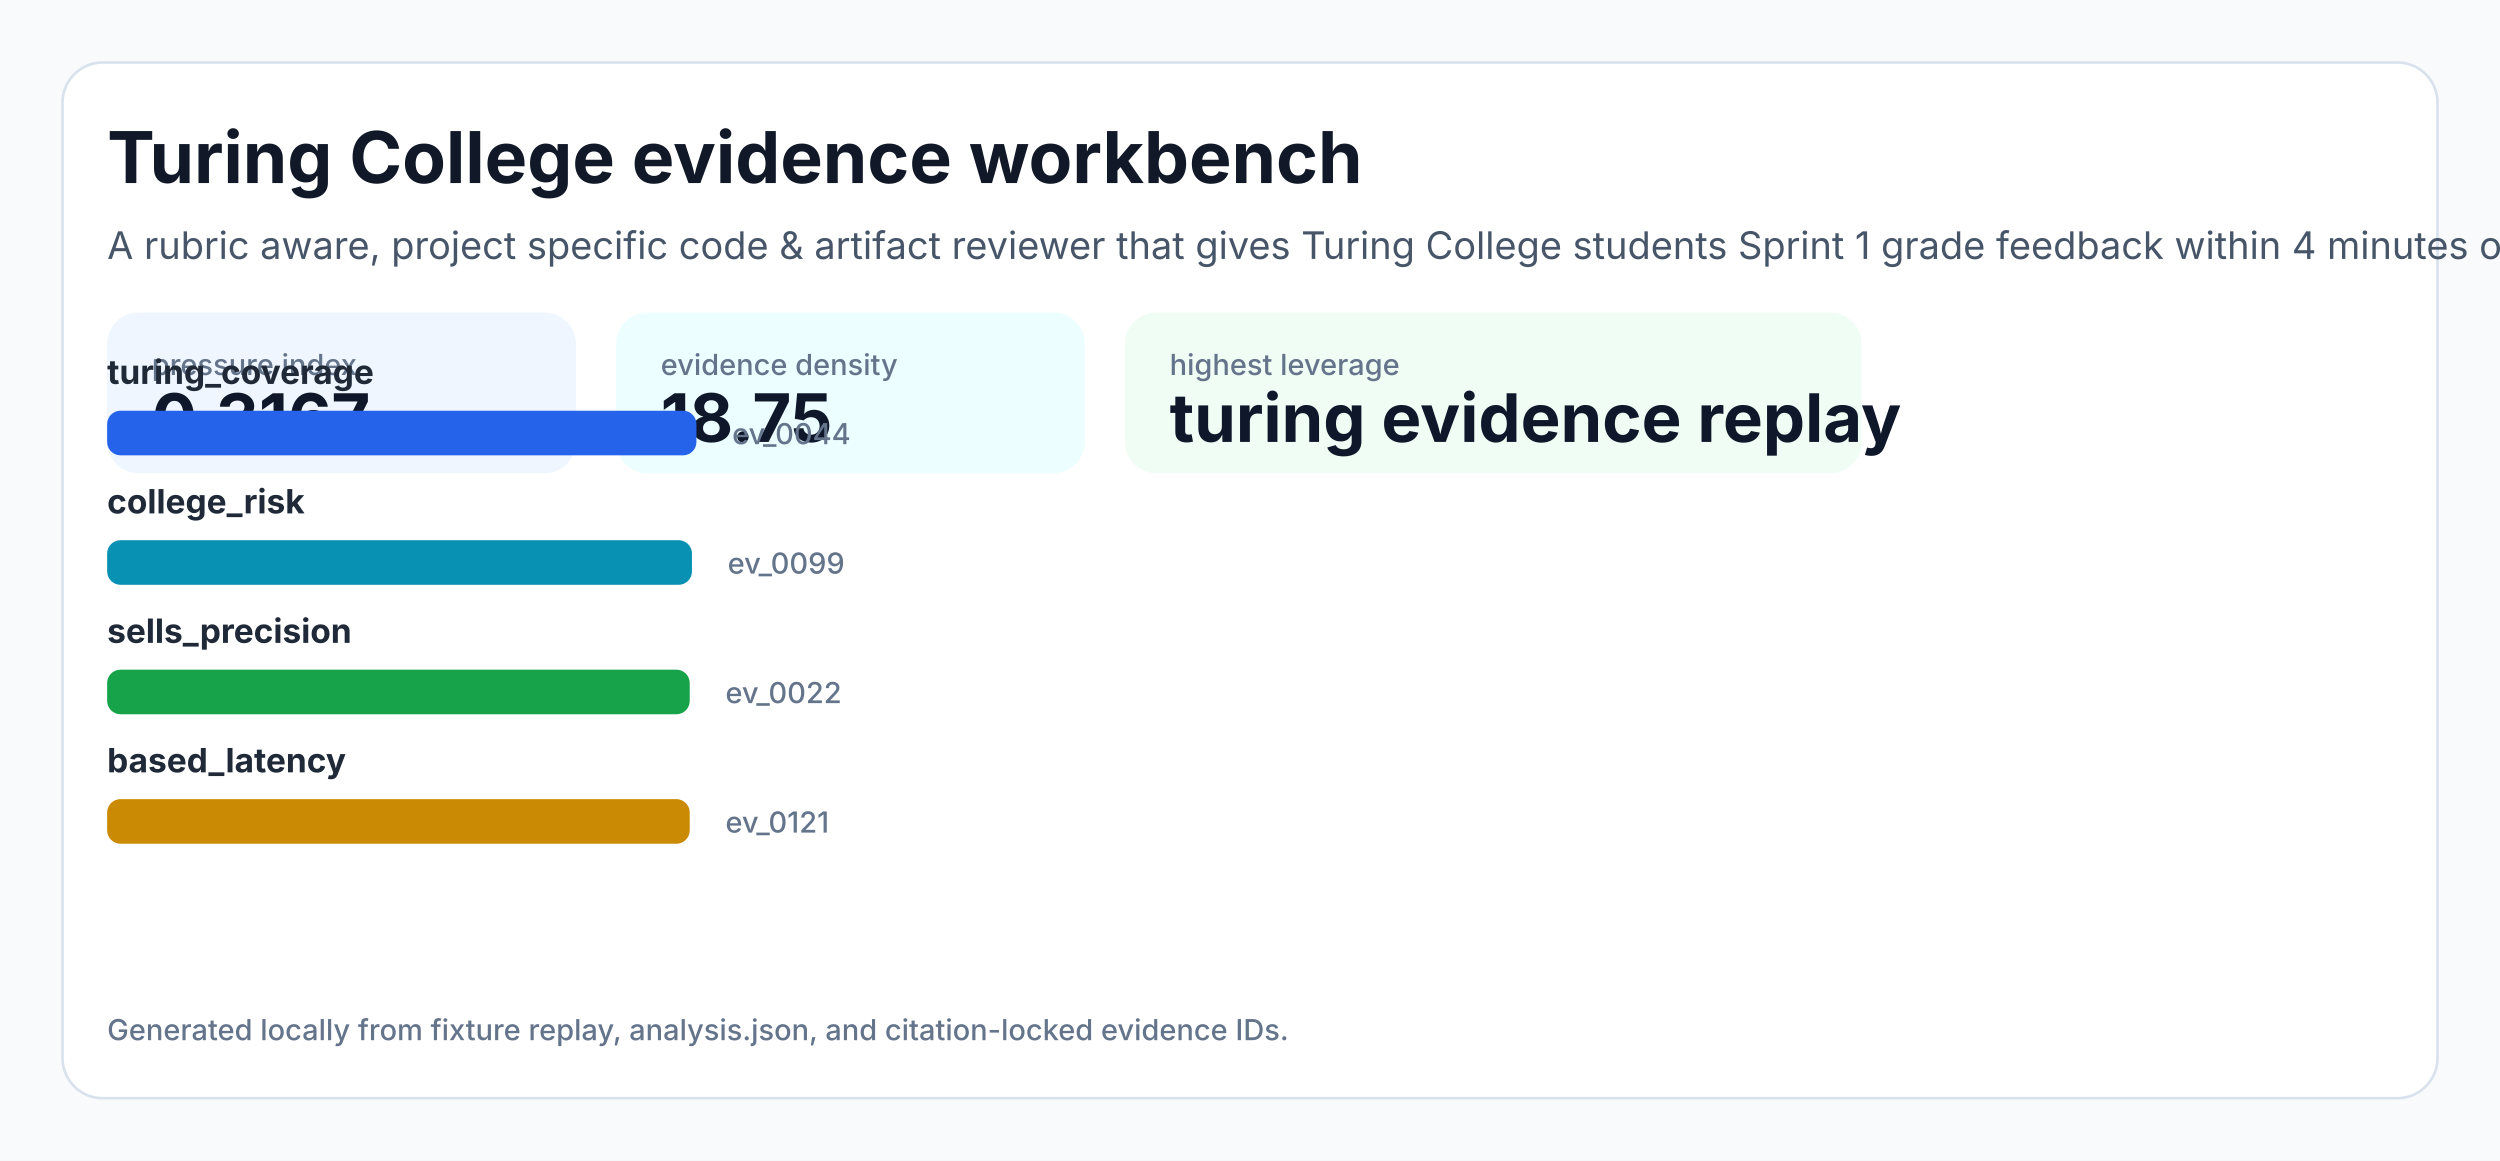
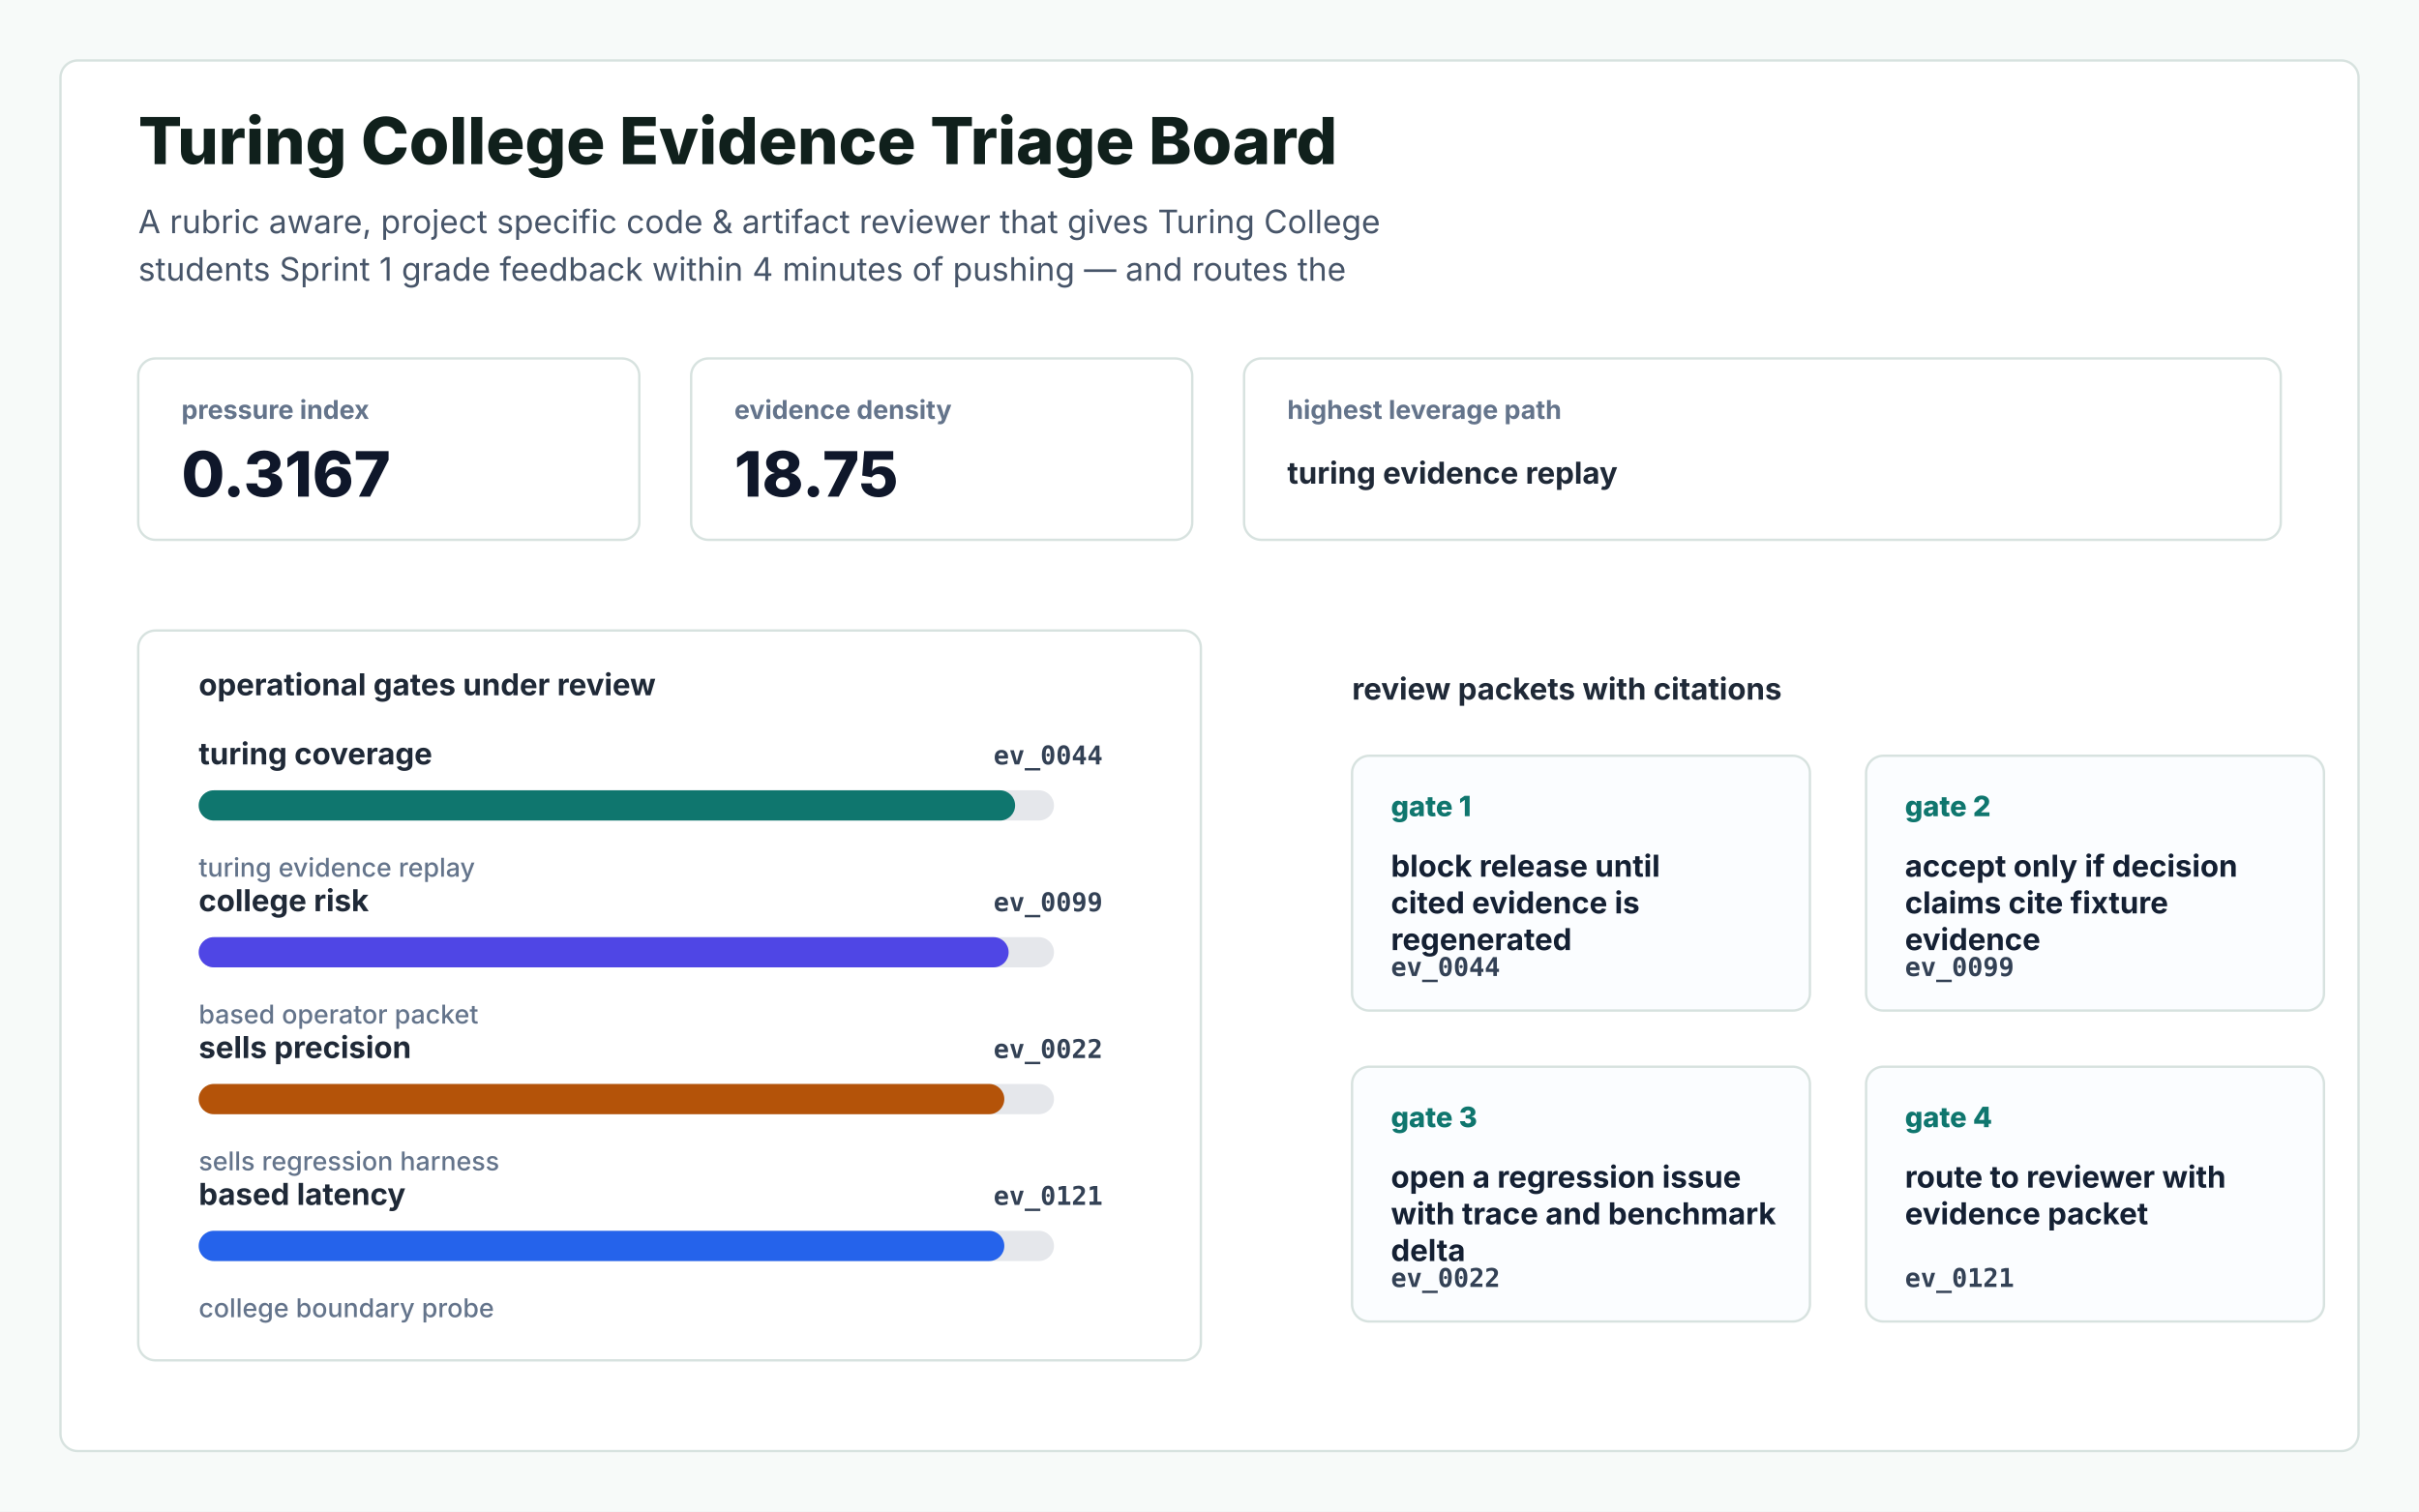
- <svg xmlns="http://www.w3.org/2000/svg" width="1120" height="520" viewBox="0 0 1120 520" role="img" aria-label="Turing College project working dashboard preview">
+ <svg xmlns="http://www.w3.org/2000/svg" width="1120" height="700" viewBox="0 0 1120 700" role="img" aria-label="Turing College visual evidence dashboard">
  <defs>
    <style>
-       .bg { fill: #f8fafc; }
-       .panel { fill: #ffffff; stroke: #d9e2ec; stroke-width: 1.2; }
-       .title { font: 700 32px -apple-system, BlinkMacSystemFont, "Segoe UI", sans-serif; fill: #111827; }
-       .sub { font: 400 17px -apple-system, BlinkMacSystemFont, "Segoe UI", sans-serif; fill: #475569; }
-       .label { font: 650 15px -apple-system, BlinkMacSystemFont, "Segoe UI", sans-serif; fill: #1f2937; }
-       .small { font: 500 13px -apple-system, BlinkMacSystemFont, "Segoe UI", sans-serif; fill: #64748b; }
-       .metric { font: 750 30px -apple-system, BlinkMacSystemFont, "Segoe UI", sans-serif; fill: #0f172a; }
+       .bg { fill:#f7faf9; }
+       .panel { fill:#ffffff; stroke:#d7e2df; stroke-width:1.1; }
+       .card { fill:#ffffff; stroke:#d7e2df; stroke-width:1.1; }
+       .actioncard { fill:#fbfdff; stroke:#d7e2df; stroke-width:1.1; }
+       .title { font:760 30px -apple-system,BlinkMacSystemFont,"Segoe UI",sans-serif; fill:#10201c; }
+       .sub { font:420 15px -apple-system,BlinkMacSystemFont,"Segoe UI",sans-serif; fill:#475569; }
+       .label { font:700 14px -apple-system,BlinkMacSystemFont,"Segoe UI",sans-serif; fill:#1f2937; }
+       .caption { font:500 12px -apple-system,BlinkMacSystemFont,"Segoe UI",sans-serif; fill:#64748b; }
+       .small { font:650 12px -apple-system,BlinkMacSystemFont,"Segoe UI",sans-serif; fill:#64748b; }
+       .metric { font:780 29px -apple-system,BlinkMacSystemFont,"Segoe UI",sans-serif; fill:#0f172a; }
+       .rank { font:760 13px -apple-system,BlinkMacSystemFont,"Segoe UI",sans-serif; fill:#0f766e; }
+       .cardtext { font:650 14px -apple-system,BlinkMacSystemFont,"Segoe UI",sans-serif; fill:#142033; }
+       .mono { font:700 12px ui-monospace,SFMono-Regular,Menlo,monospace; fill:#334155; }
    </style>
  </defs>
-   <rect class="bg" width="1120" height="520" rx="0" />
-   <rect class="panel" x="28" y="28" width="1064" height="464" rx="18" />
-   <text class="title" x="48" y="82">Turing College evidence workbench</text>
-   <text class="sub" x="48" y="116">A rubric aware, project specific code &amp; artifact reviewer that gives Turing College students Sprint 1 grade feedback within 4 minutes of pushing - and routes the genuinely stuck cases to human mentors with the right context attached.</text>
-   <rect x="48" y="140" width="210" height="72" rx="14" fill="#eff6ff" />
-   <text class="small" x="68" y="168">pressure index</text>
-   <text class="metric" x="68" y="198">0.3167</text>
-   <rect x="276" y="140" width="210" height="72" rx="14" fill="#ecfeff" />
-   <text class="small" x="296" y="168">evidence density</text>
-   <text class="metric" x="296" y="198">18.75</text>
-   <rect x="504" y="140" width="330" height="72" rx="14" fill="#f0fdf4" />
-   <text class="small" x="524" y="168">highest leverage</text>
-   <text class="metric" x="524" y="198">turing evidence replay</text>
-   <text x="48" y="172" class="label">turing_coverage</text>
-   <rect x="48" y="184" width="264" height="20" rx="6" fill="#2563eb" />
-   <text x="328" y="199" class="small">ev_0044</text>
-   <text x="48" y="230" class="label">college_risk</text>
-   <rect x="48" y="242" width="262" height="20" rx="6" fill="#0891b2" />
-   <text x="326" y="257" class="small">ev_0099</text>
-   <text x="48" y="288" class="label">sells_precision</text>
-   <rect x="48" y="300" width="261" height="20" rx="6" fill="#16a34a" />
-   <text x="325" y="315" class="small">ev_0022</text>
-   <text x="48" y="346" class="label">based_latency</text>
-   <rect x="48" y="358" width="261" height="20" rx="6" fill="#ca8a04" />
-   <text x="325" y="373" class="small">ev_0121</text>
-   <text class="small" x="48" y="466">Generated locally from fixture replay, analysis.json, and citation-locked evidence IDs.</text>
+   <rect class="bg" width="1120" height="700" />
+   <rect class="panel" x="28" y="28" width="1064" height="644" rx="8" />
+   <text class="title" x="64" y="76">Turing College Evidence Triage Board</text>
+   <text class="sub" x="64" y="108">
+     <tspan x="64" dy="0">A rubric aware, project specific code &amp; artifact reviewer that gives Turing College</tspan>
+     <tspan x="64" dy="22">students Sprint 1 grade feedback within 4 minutes of pushing — and routes the</tspan>
+   </text>
+   <rect class="card" x="64" y="166" width="232" height="84" rx="8" />
+   <text class="small" x="84" y="194">pressure index</text>
+   <text class="metric" x="84" y="230">0.3167</text>
+   <rect class="card" x="320" y="166" width="232" height="84" rx="8" />
+   <text class="small" x="340" y="194">evidence density</text>
+   <text class="metric" x="340" y="230">18.75</text>
+   <rect class="card" x="576" y="166" width="480" height="84" rx="8" />
+   <text class="small" x="596" y="194">highest leverage path</text>
+   <text class="label" x="596" y="224">
+     <tspan x="596" dy="0">turing evidence replay</tspan>
+   </text>
+   <rect class="card" x="64" y="292" width="492" height="338" rx="8" />
+   <text class="label" x="92" y="322">operational gates under review</text>
+   <text x="92" y="354" class="label">turing coverage</text>
+   <text x="460" y="354" class="mono">ev_0044</text>
+   <rect x="92" y="366" width="396" height="14" rx="7" fill="#e5e7eb" />
+   <rect x="92" y="366" width="378" height="14" rx="7" fill="#0f766e" />
+   <text x="92" y="406" class="caption">turing evidence replay</text>
+   <text x="92" y="422" class="label">college risk</text>
+   <text x="460" y="422" class="mono">ev_0099</text>
+   <rect x="92" y="434" width="396" height="14" rx="7" fill="#e5e7eb" />
+   <rect x="92" y="434" width="375" height="14" rx="7" fill="#4f46e5" />
+   <text x="92" y="474" class="caption">based operator packet</text>
+   <text x="92" y="490" class="label">sells precision</text>
+   <text x="460" y="490" class="mono">ev_0022</text>
+   <rect x="92" y="502" width="396" height="14" rx="7" fill="#e5e7eb" />
+   <rect x="92" y="502" width="373" height="14" rx="7" fill="#b45309" />
+   <text x="92" y="542" class="caption">sells regression harness</text>
+   <text x="92" y="558" class="label">based latency</text>
+   <text x="460" y="558" class="mono">ev_0121</text>
+   <rect x="92" y="570" width="396" height="14" rx="7" fill="#e5e7eb" />
+   <rect x="92" y="570" width="373" height="14" rx="7" fill="#2563eb" />
+   <text x="92" y="610" class="caption">college boundary probe</text>
+   <text class="label" x="626" y="324">review packets with citations</text>
+   <rect class="actioncard" x="626" y="350" width="212" height="118" rx="8" />
+   <text class="rank" x="644" y="378">gate 1</text>
+   <text class="cardtext" x="644" y="406">
+     <tspan x="644" dy="0">block release until</tspan>
+     <tspan x="644" dy="17">cited evidence is</tspan>
+     <tspan x="644" dy="17">regenerated</tspan>
+   </text>
+   <text class="mono" x="644" y="452">ev_0044</text>
+   <rect class="actioncard" x="864" y="350" width="212" height="118" rx="8" />
+   <text class="rank" x="882" y="378">gate 2</text>
+   <text class="cardtext" x="882" y="406">
+     <tspan x="882" dy="0">accept only if decision</tspan>
+     <tspan x="882" dy="17">claims cite fixture</tspan>
+     <tspan x="882" dy="17">evidence</tspan>
+   </text>
+   <text class="mono" x="882" y="452">ev_0099</text>
+   <rect class="actioncard" x="626" y="494" width="212" height="118" rx="8" />
+   <text class="rank" x="644" y="522">gate 3</text>
+   <text class="cardtext" x="644" y="550">
+     <tspan x="644" dy="0">open a regression issue</tspan>
+     <tspan x="644" dy="17">with trace and benchmark</tspan>
+     <tspan x="644" dy="17">delta</tspan>
+   </text>
+   <text class="mono" x="644" y="596">ev_0022</text>
+   <rect class="actioncard" x="864" y="494" width="212" height="118" rx="8" />
+   <text class="rank" x="882" y="522">gate 4</text>
+   <text class="cardtext" x="882" y="550">
+     <tspan x="882" dy="0">route to reviewer with</tspan>
+     <tspan x="882" dy="17">evidence packet</tspan>
+   </text>
+   <text class="mono" x="882" y="596">ev_0121</text>
</svg>
